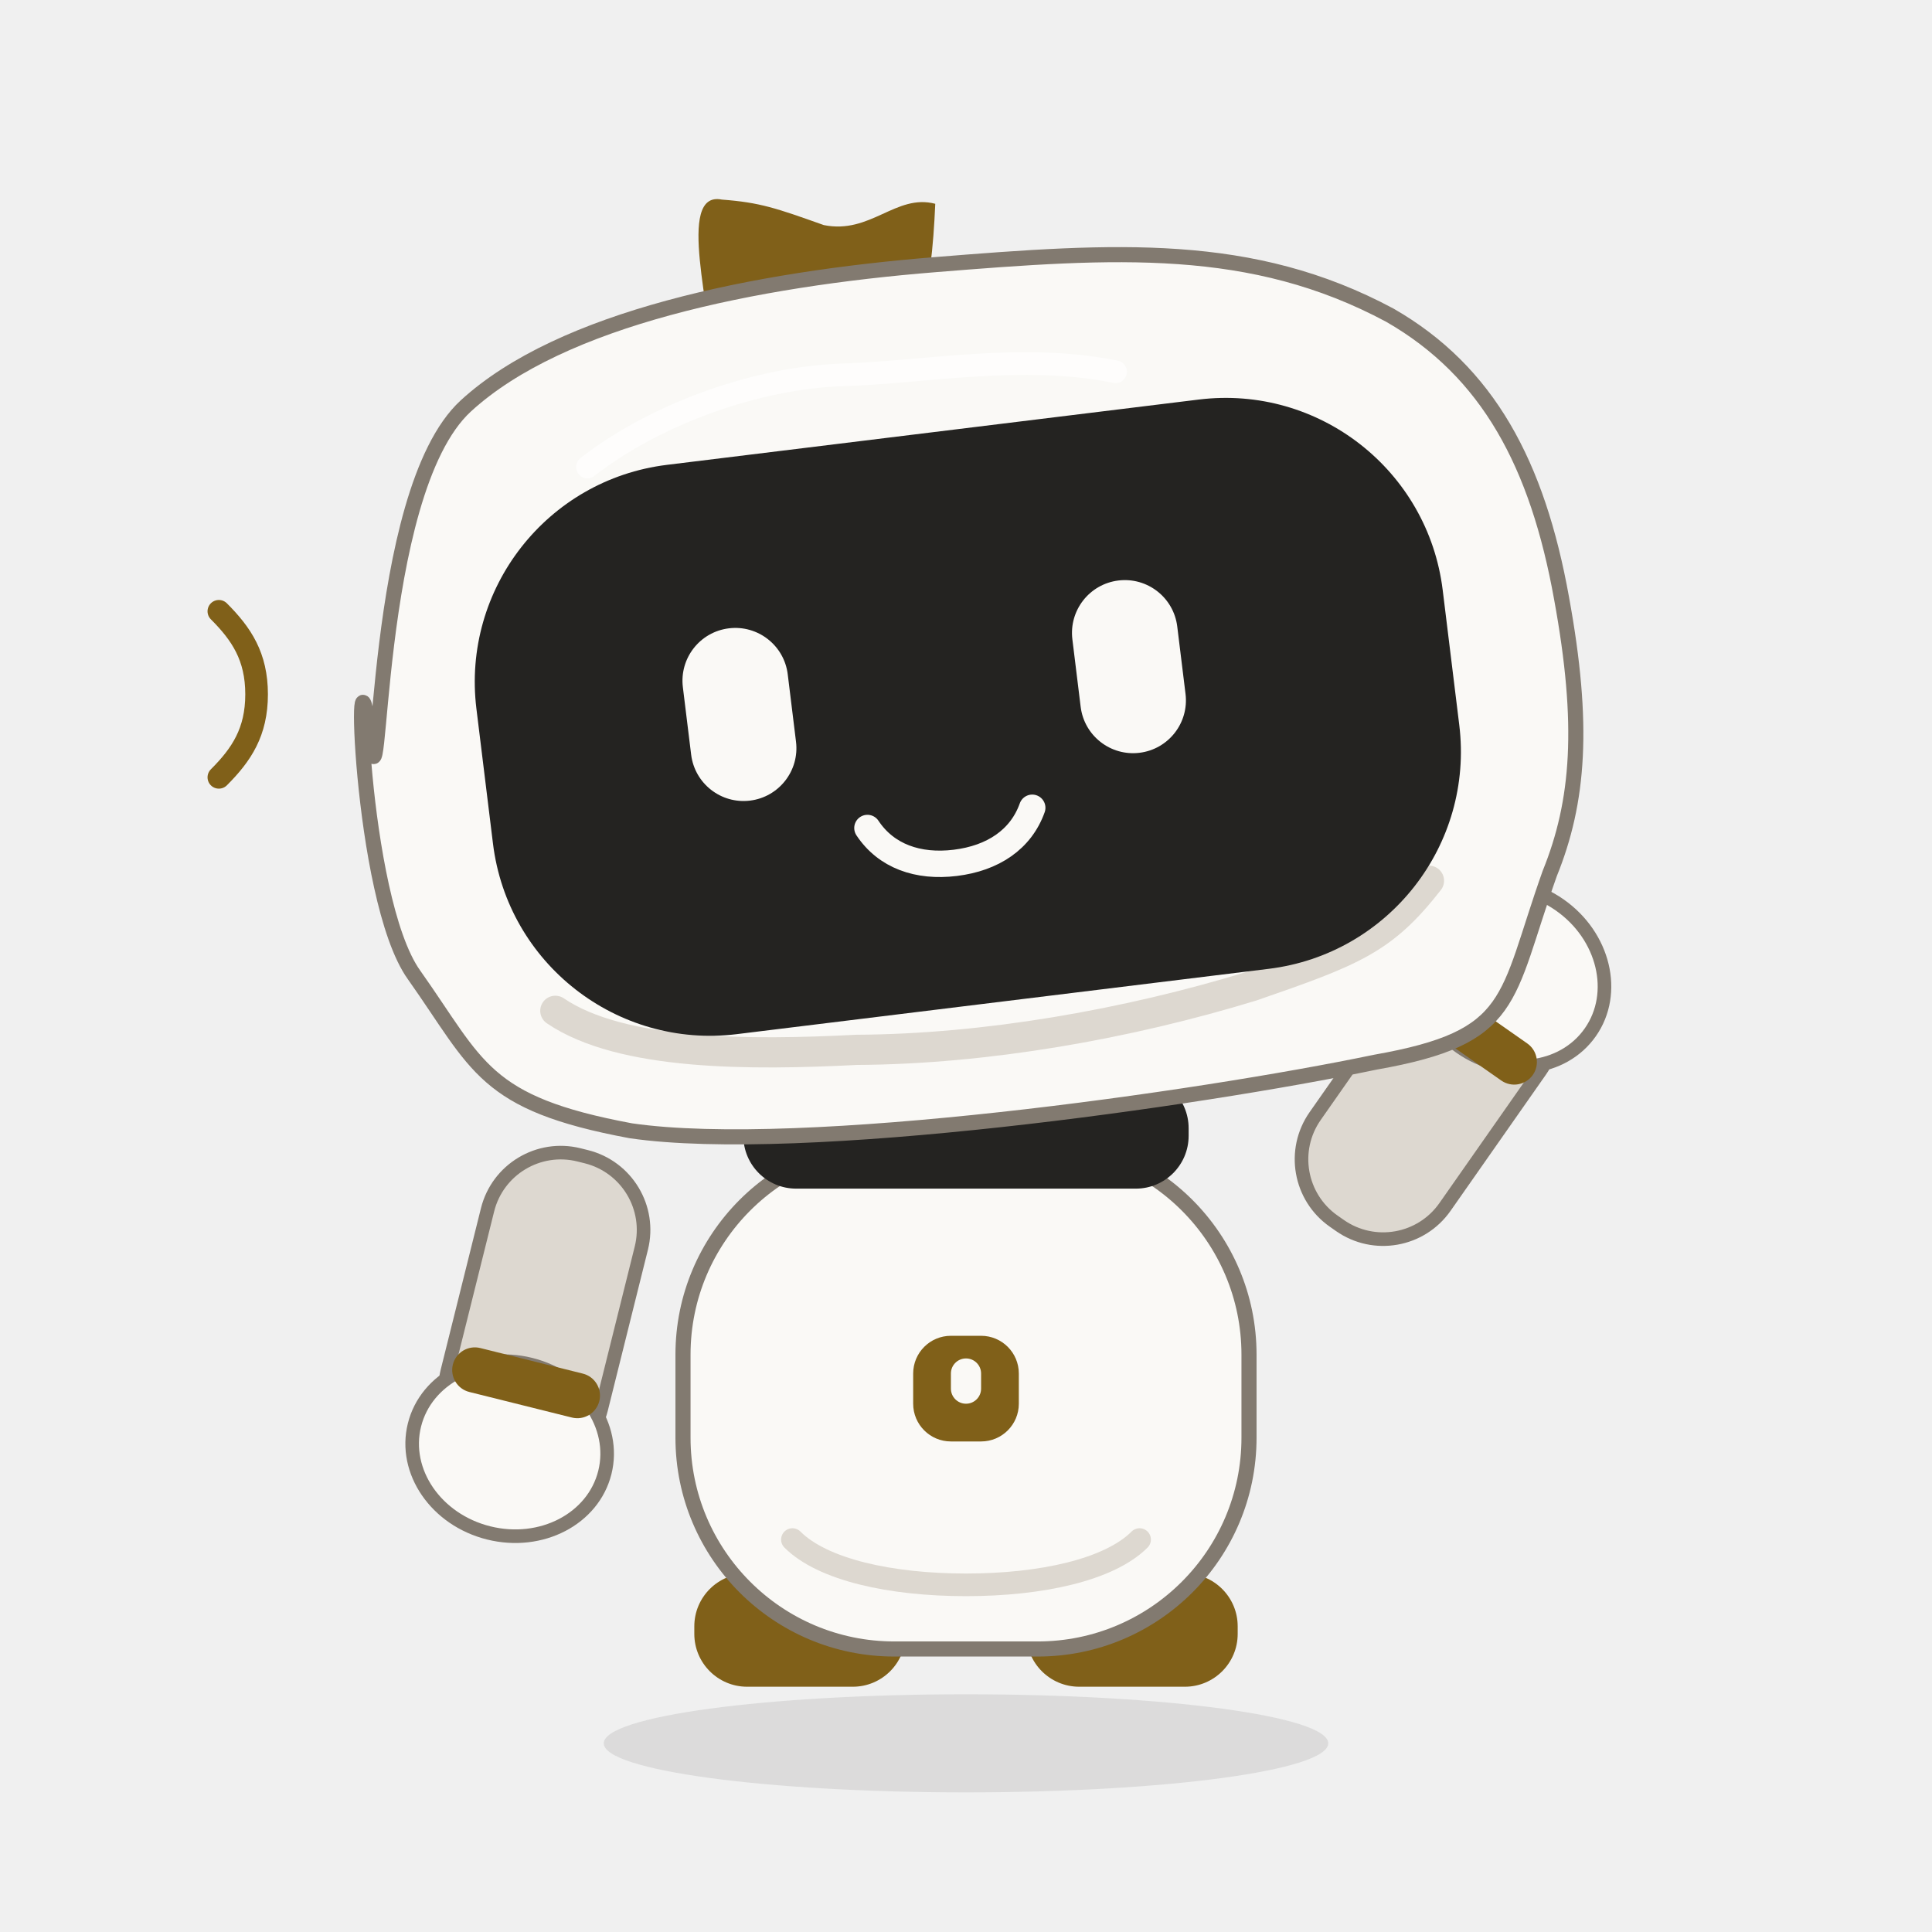
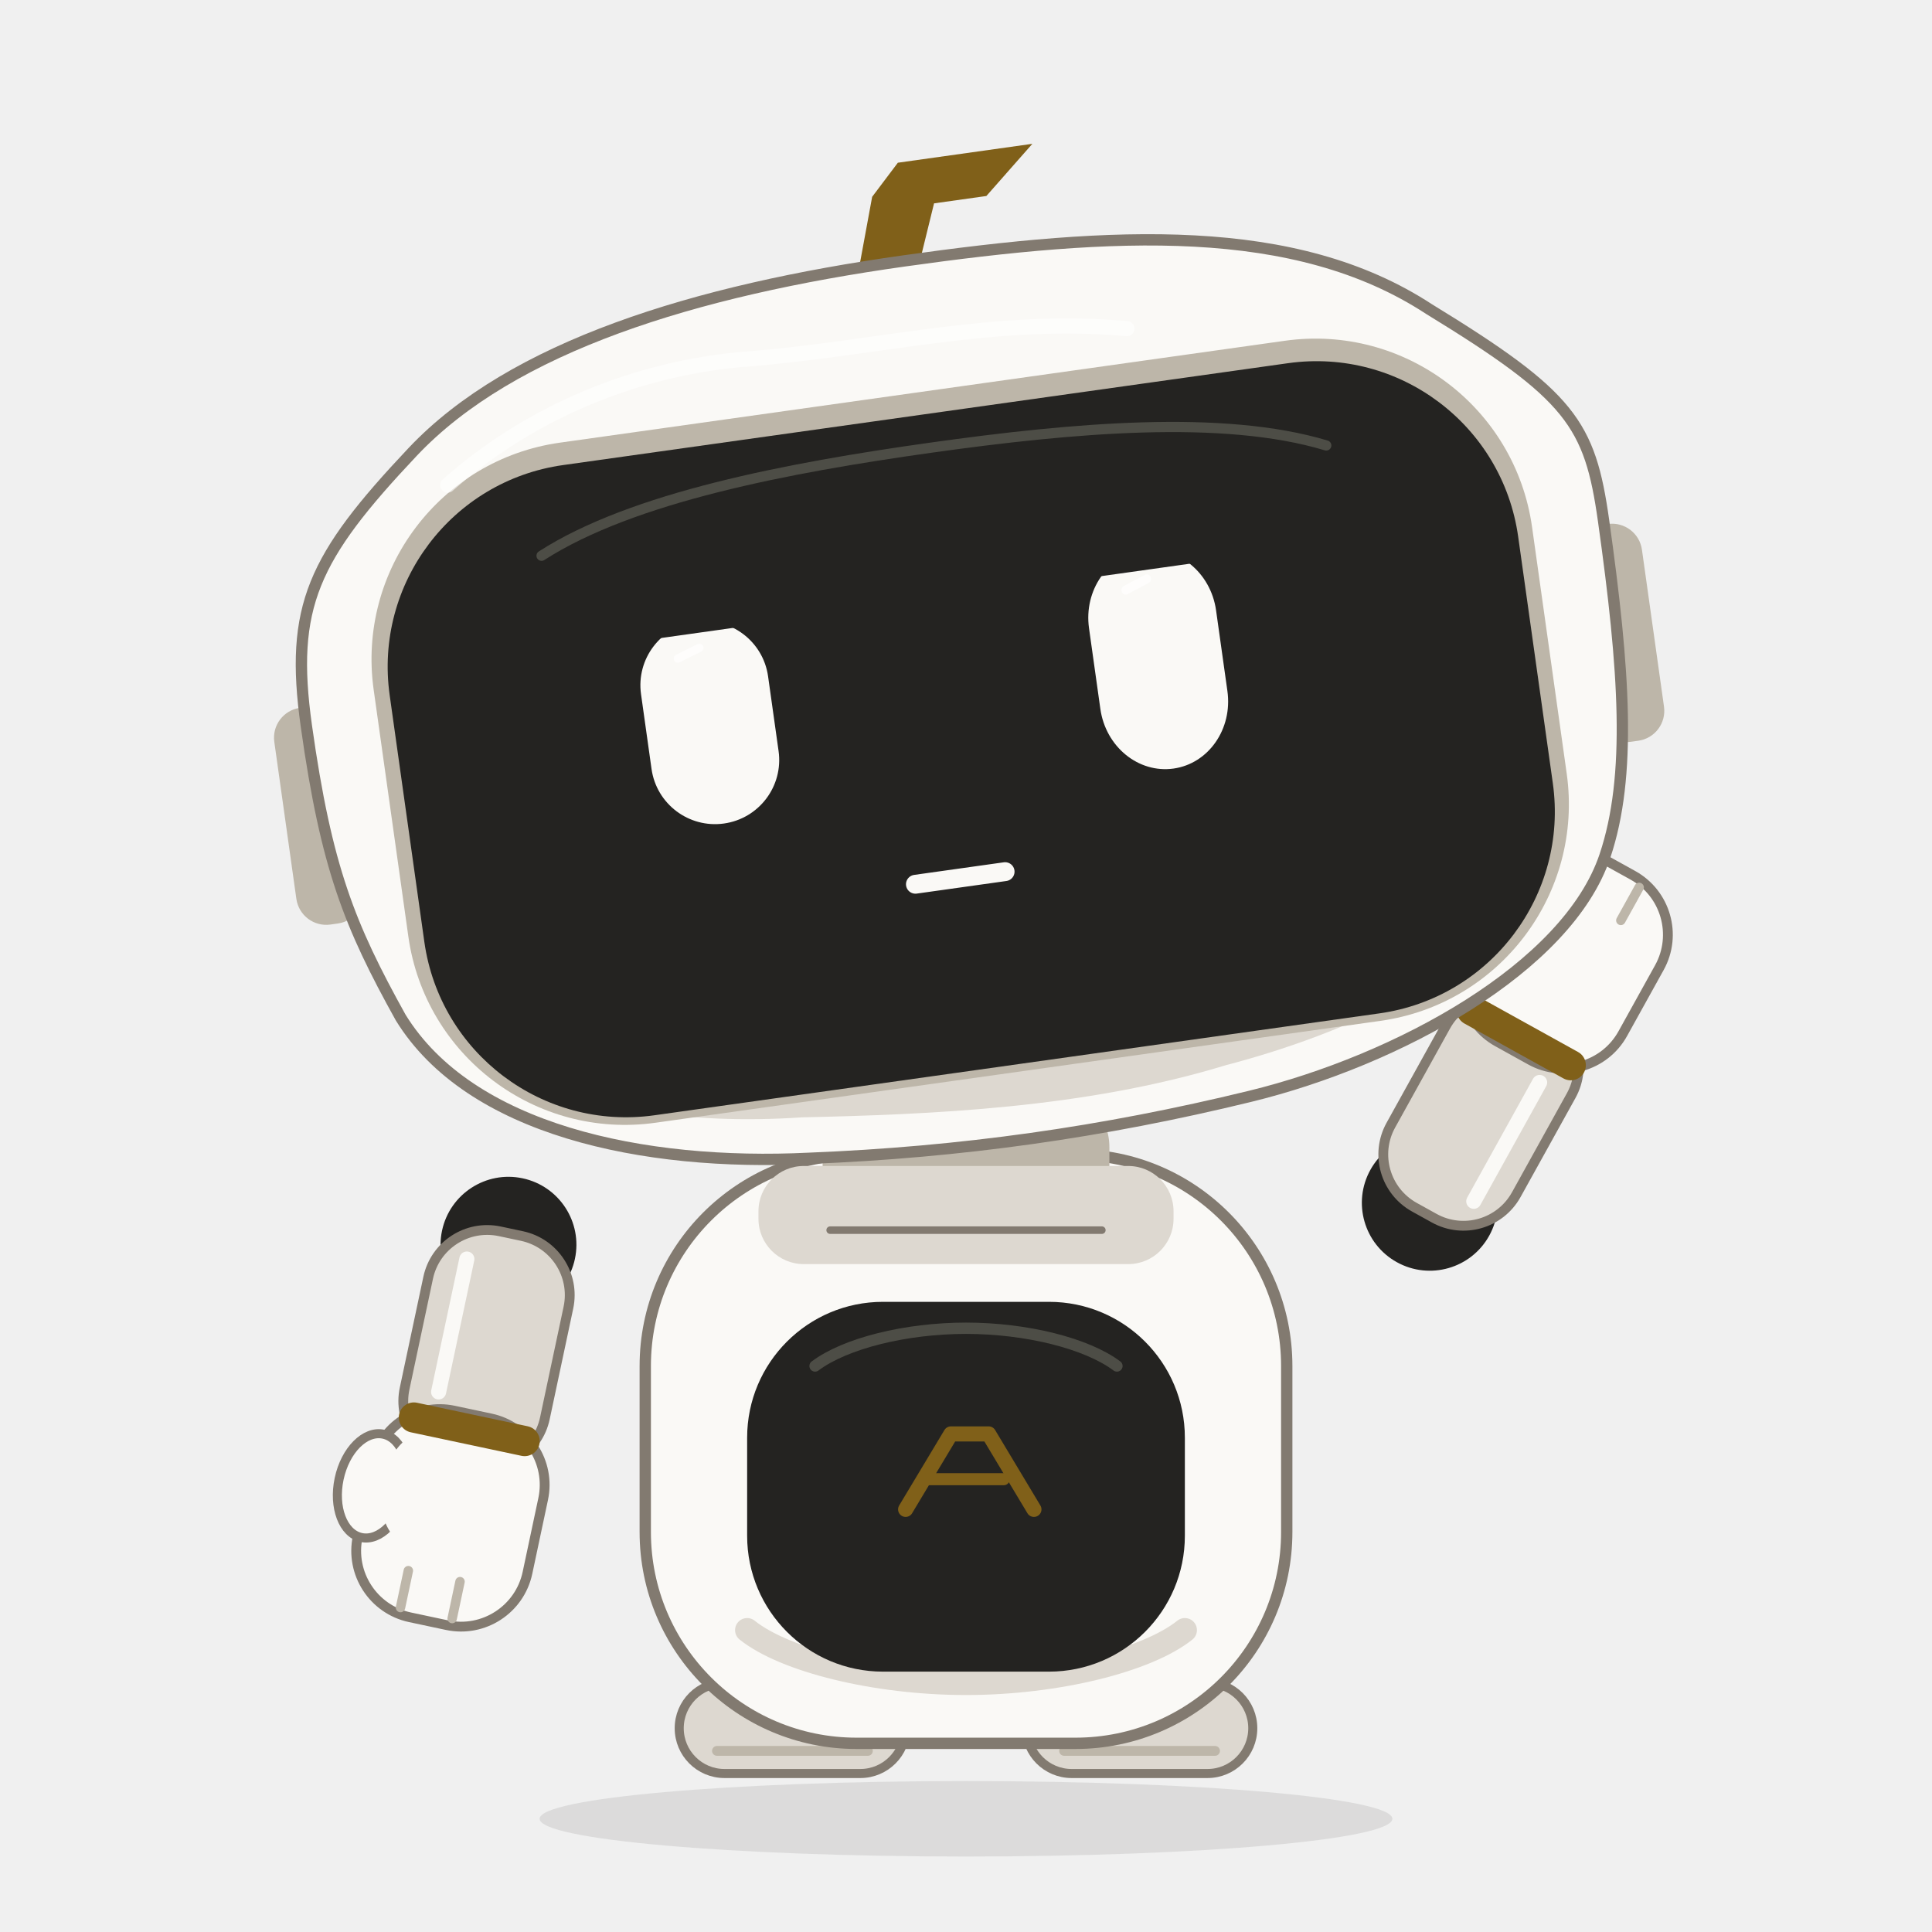
<svg xmlns="http://www.w3.org/2000/svg" viewBox="0 0 256 256" fill="none">
-   <g transform="translate(128 231) rotate(0) scale(1 1)">
-     <ellipse cx="0" cy="0" rx="48" ry="6.5" fill="#242321" stroke="none" stroke-width="0" stroke-linecap="round" stroke-linejoin="round" opacity="0.1" />
+   <g transform="translate(128 241) rotate(0) scale(1 1)">
+     <ellipse cx="0" cy="0" rx="56.5" ry="5" fill="#242321" stroke="none" stroke-width="0" stroke-linecap="round" stroke-linejoin="round" opacity="0.1" />
  </g>
-   <g transform="translate(128 132) rotate(0) scale(1 1)" />
-   <g transform="translate(128 132) rotate(0) scale(1 1)">
-     <g transform="translate(-22 84) rotate(0) scale(1 1)">
-       <path d="M -7 -7.5 C -7 -7.5 7 -7.5 7 -7.5 C 10.866 -7.5 14 -4.366 14 -0.5 C 14 -0.5 14 0.5 14 0.5 C 14 4.366 10.866 7.5 7 7.5 C 7 7.5 -7 7.5 -7 7.5 C -10.866 7.5 -14 4.366 -14 0.5 C -14 0.5 -14 -0.5 -14 -0.5 C -14 -4.366 -10.866 -7.5 -7 -7.5 Z" fill="#806019" stroke="none" stroke-width="1" stroke-linecap="round" stroke-linejoin="round" opacity="1" />
+   <g transform="translate(128 139) rotate(0) scale(1 1)" />
+   <g transform="translate(128 139) rotate(0) scale(1 1)">
+     <g transform="translate(-23 90) rotate(0) scale(1 1)">
+       <path d="M -9 -6 C -9 -6 9 -6 9 -6 C 12.314 -6 15 -3.314 15 0 C 15 0 15 0 15 0 C 15 3.314 12.314 6 9 6 C 9 6 -9 6 -9 6 C -12.314 6 -15 3.314 -15 0 C -15 0 -15 0 -15 0 C -15 -3.314 -12.314 -6 -9 -6 Z" fill="#DDD8D0" stroke="#827A70" stroke-width="1.2" stroke-linecap="round" stroke-linejoin="round" opacity="1" />
+       <path d="M -10 3 C -10 3 10 3 10 3" fill="none" stroke="#BDB6A9" stroke-width="1.3" stroke-linecap="round" stroke-linejoin="round" opacity="1" />
    </g>
  </g>
-   <g transform="translate(128 132) rotate(0) scale(1 1)">
-     <g transform="translate(22 84) rotate(0) scale(1 1)">
-       <path d="M -7 -7.5 C -7 -7.5 7 -7.5 7 -7.5 C 10.866 -7.5 14 -4.366 14 -0.5 C 14 -0.5 14 0.5 14 0.5 C 14 4.366 10.866 7.5 7 7.5 C 7 7.5 -7 7.5 -7 7.5 C -10.866 7.5 -14 4.366 -14 0.5 C -14 0.5 -14 -0.5 -14 -0.5 C -14 -4.366 -10.866 -7.5 -7 -7.5 Z" fill="#806019" stroke="none" stroke-width="1" stroke-linecap="round" stroke-linejoin="round" opacity="1" />
+   <g transform="translate(128 139) rotate(0) scale(1 1)">
+     <g transform="translate(23 90) rotate(0) scale(1 1)">
+       <path d="M -9 -6 C -9 -6 9 -6 9 -6 C 12.314 -6 15 -3.314 15 0 C 15 0 15 0 15 0 C 15 3.314 12.314 6 9 6 C 9 6 -9 6 -9 6 C -12.314 6 -15 3.314 -15 0 C -15 0 -15 0 -15 0 C -15 -3.314 -12.314 -6 -9 -6 Z" fill="#DDD8D0" stroke="#827A70" stroke-width="1.2" stroke-linecap="round" stroke-linejoin="round" opacity="1" />
+       <path d="M -10 3 C -10 3 10 3 10 3" fill="none" stroke="#BDB6A9" stroke-width="1.3" stroke-linecap="round" stroke-linejoin="round" opacity="1" />
    </g>
  </g>
-   <g transform="translate(128 132) rotate(0) scale(1 1)">
-     <g transform="translate(-52 26) rotate(14) scale(1 1)">
-       <path d="M -0.5 -5 C -0.5 -5 0.5 -5 0.5 -5 C 6.023 -5 10.5 -0.523 10.5 5 C 10.5 5 10.5 27 10.5 27 C 10.5 32.523 6.023 37 0.5 37 C 0.5 37 -0.5 37 -0.5 37 C -6.023 37 -10.5 32.523 -10.5 27 C -10.5 27 -10.5 5 -10.5 5 C -10.5 -0.523 -6.023 -5 -0.5 -5 Z" fill="#DDD8D0" stroke="#827A70" stroke-width="1.8" stroke-linecap="round" stroke-linejoin="round" opacity="1" />
-       <ellipse cx="0" cy="35" rx="13" ry="11.5" fill="#FAF9F6" stroke="#827A70" stroke-width="1.8" stroke-linecap="round" stroke-linejoin="round" opacity="1" />
-       <path d="M -7 23 C -7 23 7 23 7 23 C 8.657 23 10 24.343 10 26 C 10 26 10 26 10 26 C 10 27.657 8.657 29 7 29 C 7 29 -7 29 -7 29 C -8.657 29 -10 27.657 -10 26 C -10 26 -10 26 -10 26 C -10 24.343 -8.657 23 -7 23 Z" fill="#806019" stroke="none" stroke-width="1" stroke-linecap="round" stroke-linejoin="round" opacity="1" />
+   <g transform="translate(128 139) rotate(0) scale(1 1)">
+     <g transform="translate(-60 23) rotate(12) scale(1 1)">
+       <ellipse cx="0" cy="3" rx="9" ry="9" fill="#242321" stroke="none" stroke-width="1" stroke-linecap="round" stroke-linejoin="round" opacity="1" />
+       <path d="M -1.5 1.5 C -1.5 1.5 1.5 1.5 1.5 1.5 C 5.918 1.5 9.5 5.082 9.5 9.5 C 9.5 9.5 9.5 24.5 9.5 24.5 C 9.5 28.918 5.918 32.5 1.5 32.5 C 1.5 32.5 -1.5 32.5 -1.5 32.5 C -5.918 32.5 -9.5 28.918 -9.5 24.5 C -9.5 24.5 -9.5 9.5 -9.5 9.5 C -9.5 5.082 -5.918 1.5 -1.5 1.5 Z" fill="#DDD8D0" stroke="#827A70" stroke-width="1.3" stroke-linecap="round" stroke-linejoin="round" opacity="1" />
+       <path d="M -5 6 C -5 6 -5 24 -5 24" fill="none" stroke="#FAF9F6" stroke-width="2" stroke-linecap="round" stroke-linejoin="round" opacity="1" />
+       <path d="M -2.5 26 C -2.5 26 2.5 26 2.5 26 C 7.471 26 11.5 30.029 11.5 35 C 11.5 35 11.5 45 11.5 45 C 11.5 49.971 7.471 54 2.5 54 C 2.5 54 -2.5 54 -2.5 54 C -7.471 54 -11.5 49.971 -11.5 45 C -11.5 45 -11.5 35 -11.5 35 C -11.5 30.029 -7.471 26 -2.5 26 Z" fill="#FAF9F6" stroke="#827A70" stroke-width="1.3" stroke-linecap="round" stroke-linejoin="round" opacity="1" />
+       <ellipse cx="-11" cy="38" rx="4.5" ry="7" fill="#FAF9F6" stroke="#827A70" stroke-width="1.2" stroke-linecap="round" stroke-linejoin="round" opacity="1" />
+       <path d="M -2.5 28.5 C -2.5 28.5 2.5 28.5 2.5 28.5 C 6.366 28.5 9.5 31.634 9.5 35.5 C 9.5 35.5 9.5 38.5 9.5 38.5 C 9.5 42.366 6.366 45.5 2.5 45.5 C 2.5 45.5 -2.5 45.5 -2.5 45.5 C -6.366 45.5 -9.5 42.366 -9.5 38.5 C -9.5 38.5 -9.5 35.5 -9.5 35.5 C -9.5 31.634 -6.366 28.5 -2.5 28.5 Z" fill="#FAF9F6" stroke="none" stroke-width="1" stroke-linecap="round" stroke-linejoin="round" opacity="1" />
+       <path d="M -4 48 C -4 48 -4 53 -4 53" fill="none" stroke="#BDB6A9" stroke-width="1.25" stroke-linecap="round" stroke-linejoin="round" opacity="1" />
+       <path d="M 3 48 C 3 48 3 53 3 53" fill="none" stroke="#BDB6A9" stroke-width="1.25" stroke-linecap="round" stroke-linejoin="round" opacity="1" />
+       <path d="M -7.5 26 C -7.5 26 7.5 26 7.5 26 C 8.605 26 9.5 26.895 9.5 28 C 9.5 28 9.5 28 9.5 28 C 9.5 29.105 8.605 30 7.5 30 C 7.5 30 -7.5 30 -7.5 30 C -8.605 30 -9.5 29.105 -9.5 28 C -9.5 28 -9.5 28 -9.5 28 C -9.5 26.895 -8.605 26 -7.5 26 Z" fill="#806019" stroke="none" stroke-width="1" stroke-linecap="round" stroke-linejoin="round" opacity="1" />
    </g>
  </g>
-   <g transform="translate(128 132) rotate(0) scale(1 1)">
-     <g transform="translate(52 26) rotate(-145) scale(1 1)">
-       <path d="M -0.5 -5 C -0.5 -5 0.5 -5 0.5 -5 C 6.023 -5 10.5 -0.523 10.5 5 C 10.5 5 10.5 27 10.5 27 C 10.5 32.523 6.023 37 0.5 37 C 0.5 37 -0.5 37 -0.5 37 C -6.023 37 -10.5 32.523 -10.5 27 C -10.5 27 -10.5 5 -10.5 5 C -10.5 -0.523 -6.023 -5 -0.5 -5 Z" fill="#DDD8D0" stroke="#827A70" stroke-width="1.8" stroke-linecap="round" stroke-linejoin="round" opacity="1" />
-       <ellipse cx="0" cy="35" rx="13" ry="11.5" fill="#FAF9F6" stroke="#827A70" stroke-width="1.8" stroke-linecap="round" stroke-linejoin="round" opacity="1" />
-       <path d="M -7 23 C -7 23 7 23 7 23 C 8.657 23 10 24.343 10 26 C 10 26 10 26 10 26 C 10 27.657 8.657 29 7 29 C 7 29 -7 29 -7 29 C -8.657 29 -10 27.657 -10 26 C -10 26 -10 26 -10 26 C -10 24.343 -8.657 23 -7 23 Z" fill="#806019" stroke="none" stroke-width="1" stroke-linecap="round" stroke-linejoin="round" opacity="1" />
+   <g transform="translate(128 139) rotate(0) scale(1 1)">
+     <g transform="translate(60 23) rotate(-151) scale(1 1)">
+       <ellipse cx="0" cy="3" rx="9" ry="9" fill="#242321" stroke="none" stroke-width="1" stroke-linecap="round" stroke-linejoin="round" opacity="1" />
+       <path d="M -1.5 1.5 C -1.5 1.5 1.5 1.5 1.5 1.5 C 5.918 1.5 9.5 5.082 9.5 9.5 C 9.5 9.5 9.5 24.5 9.5 24.5 C 9.5 28.918 5.918 32.5 1.5 32.5 C 1.5 32.5 -1.5 32.5 -1.5 32.5 C -5.918 32.5 -9.5 28.918 -9.5 24.5 C -9.5 24.5 -9.5 9.5 -9.5 9.5 C -9.5 5.082 -5.918 1.5 -1.5 1.5 Z" fill="#DDD8D0" stroke="#827A70" stroke-width="1.3" stroke-linecap="round" stroke-linejoin="round" opacity="1" />
+       <path d="M -5 6 C -5 6 -5 24 -5 24" fill="none" stroke="#FAF9F6" stroke-width="2" stroke-linecap="round" stroke-linejoin="round" opacity="1" />
+       <path d="M -2.5 26 C -2.5 26 2.5 26 2.5 26 C 7.471 26 11.5 30.029 11.5 35 C 11.5 35 11.5 45 11.5 45 C 11.5 49.971 7.471 54 2.5 54 C 2.5 54 -2.5 54 -2.5 54 C -7.471 54 -11.5 49.971 -11.5 45 C -11.5 45 -11.5 35 -11.5 35 C -11.5 30.029 -7.471 26 -2.5 26 Z" fill="#FAF9F6" stroke="#827A70" stroke-width="1.3" stroke-linecap="round" stroke-linejoin="round" opacity="1" />
+       <ellipse cx="11" cy="38" rx="4.5" ry="7" fill="#FAF9F6" stroke="#827A70" stroke-width="1.2" stroke-linecap="round" stroke-linejoin="round" opacity="1" />
+       <path d="M -2.5 28.5 C -2.5 28.5 2.5 28.5 2.5 28.5 C 6.366 28.5 9.5 31.634 9.5 35.5 C 9.5 35.5 9.5 38.5 9.5 38.5 C 9.5 42.366 6.366 45.5 2.5 45.5 C 2.5 45.5 -2.5 45.5 -2.5 45.5 C -6.366 45.5 -9.5 42.366 -9.5 38.5 C -9.5 38.5 -9.5 35.5 -9.5 35.5 C -9.5 31.634 -6.366 28.5 -2.5 28.5 Z" fill="#FAF9F6" stroke="none" stroke-width="1" stroke-linecap="round" stroke-linejoin="round" opacity="1" />
+       <path d="M -4 48 C -4 48 -4 53 -4 53" fill="none" stroke="#BDB6A9" stroke-width="1.25" stroke-linecap="round" stroke-linejoin="round" opacity="1" />
+       <path d="M 3 48 C 3 48 3 53 3 53" fill="none" stroke="#BDB6A9" stroke-width="1.25" stroke-linecap="round" stroke-linejoin="round" opacity="1" />
+       <path d="M -7.5 26 C -7.5 26 7.5 26 7.5 26 C 8.605 26 9.5 26.895 9.5 28 C 9.5 28 9.5 28 9.5 28 C 9.5 29.105 8.605 30 7.5 30 C 7.5 30 -7.5 30 -7.5 30 C -8.605 30 -9.5 29.105 -9.5 28 C -9.5 28 -9.5 28 -9.5 28 C -9.5 26.895 -8.605 26 -7.5 26 Z" fill="#806019" stroke="none" stroke-width="1" stroke-linecap="round" stroke-linejoin="round" opacity="1" />
    </g>
  </g>
-   <g transform="translate(128 132) rotate(0) scale(1 1)">
+   <g transform="translate(128 139) rotate(0) scale(1 1)">
    <g transform="translate(0 53) rotate(0) scale(1 1)">
-       <path d="M -9.5 -33.5 C -9.5 -33.5 9.5 -33.5 9.5 -33.5 C 24.964 -33.5 37.5 -20.964 37.5 -5.5 C 37.5 -5.5 37.5 5.5 37.5 5.5 C 37.5 20.964 24.964 33.5 9.5 33.5 C 9.5 33.5 -9.5 33.5 -9.5 33.5 C -24.964 33.5 -37.5 20.964 -37.5 5.5 C -37.5 5.5 -37.5 -5.5 -37.5 -5.5 C -37.5 -20.964 -24.964 -33.5 -9.5 -33.5 Z" fill="#FAF9F6" stroke="#827A70" stroke-width="2" stroke-linecap="round" stroke-linejoin="round" opacity="1" />
-       <path d="M -23 19 C -19 23 -10 25 0 25 C 10 25 19 23 23 19" fill="none" stroke="#DDD8D0" stroke-width="3" stroke-linecap="round" stroke-linejoin="round" opacity="1" />
+       <path d="M -14.5 -39 C -14.5 -39 14.5 -39 14.5 -39 C 29.964 -39 42.5 -26.464 42.5 -11 C 42.5 -11 42.5 11 42.5 11 C 42.5 26.464 29.964 39 14.5 39 C 14.5 39 -14.5 39 -14.5 39 C -29.964 39 -42.5 26.464 -42.5 11 C -42.5 11 -42.5 -11 -42.5 -11 C -42.5 -26.464 -29.964 -39 -14.5 -39 Z" fill="#FAF9F6" stroke="#827A70" stroke-width="1.5" stroke-linecap="round" stroke-linejoin="round" opacity="1" />
+       <path d="M -29 24 C -24 28 -12 31 0 31 C 12 31 24 28 29 24" fill="none" stroke="#DDD8D0" stroke-width="3.2" stroke-linecap="round" stroke-linejoin="round" opacity="1" />
+       <path d="M -11 -19.5 C -11 -19.5 11 -19.5 11 -19.5 C 20.941 -19.5 29 -11.441 29 -1.5 C 29 -1.5 29 11.5 29 11.5 C 29 21.441 20.941 29.5 11 29.5 C 11 29.5 -11 29.5 -11 29.5 C -20.941 29.5 -29 21.441 -29 11.5 C -29 11.5 -29 -1.5 -29 -1.5 C -29 -11.441 -20.941 -19.5 -11 -19.5 Z" fill="#242321" stroke="none" stroke-width="1" stroke-linecap="round" stroke-linejoin="round" opacity="1" />
+       <path d="M -20 -11 C -16 -14 -8 -16 0 -16 C 8 -16 16 -14 20 -11" fill="none" stroke="#4D4D46" stroke-width="1.5" stroke-linecap="round" stroke-linejoin="round" opacity="1" />
    </g>
  </g>
-   <g transform="translate(128 132) rotate(0) scale(1 1)">
-     <g transform="translate(0 18) rotate(0) scale(1 1)">
-       <path d="M -22.5 -7.5 C -22.5 -7.5 22.5 -7.5 22.5 -7.5 C 26.366 -7.5 29.5 -4.366 29.5 -0.5 C 29.5 -0.5 29.5 0.5 29.5 0.5 C 29.5 4.366 26.366 7.5 22.5 7.5 C 22.5 7.5 -22.5 7.5 -22.5 7.5 C -26.366 7.5 -29.5 4.366 -29.5 0.5 C -29.5 0.5 -29.5 -0.5 -29.5 -0.5 C -29.5 -4.366 -26.366 -7.5 -22.5 -7.5 Z" fill="#242321" stroke="none" stroke-width="1" stroke-linecap="round" stroke-linejoin="round" opacity="1" />
+   <g transform="translate(128 139) rotate(0) scale(1 1)">
+     <g transform="translate(0 17) rotate(0) scale(1 1)">
+       <path d="M -11 -12 C -11 -12 11 -12 11 -12 C 15.418 -12 19 -8.418 19 -4 C 19 -4 19 2 19 2 C 19 6.418 15.418 10 11 10 C 11 10 -11 10 -11 10 C -15.418 10 -19 6.418 -19 2 C -19 2 -19 -4 -19 -4 C -19 -8.418 -15.418 -12 -11 -12 Z" fill="#BDB6A9" stroke="none" stroke-width="1" stroke-linecap="round" stroke-linejoin="round" opacity="1" />
+       <path d="M -21.5 -1.5 C -21.5 -1.5 21.5 -1.5 21.5 -1.5 C 24.814 -1.5 27.5 1.186 27.5 4.5 C 27.5 4.5 27.5 5.5 27.5 5.5 C 27.5 8.814 24.814 11.5 21.5 11.5 C 21.5 11.5 -21.5 11.5 -21.5 11.5 C -24.814 11.5 -27.5 8.814 -27.5 5.5 C -27.5 5.5 -27.5 4.5 -27.5 4.5 C -27.5 1.186 -24.814 -1.5 -21.5 -1.5 Z" fill="#DDD8D0" stroke="none" stroke-width="1" stroke-linecap="round" stroke-linejoin="round" opacity="1" />
+       <path d="M -18 7 C -18 7 18 7 18 7" fill="none" stroke="#827A70" stroke-width="1" stroke-linecap="round" stroke-linejoin="round" opacity="1" />
    </g>
  </g>
-   <g transform="translate(128 132) rotate(0) scale(1 1)">
-     <g transform="translate(0 -39) rotate(-7) scale(1 1)">
-       <path d="M -28 -48 C -27 -55 -30 -72 -24 -70 C -19 -69 -17 -68 -11 -65 C -5 -63 -1 -68 4 -66 C 3 -60 2 -56 0 -50 C -7 -50 -29 -43 -28 -48 Z" fill="#806019" stroke="none" stroke-width="1" stroke-linecap="round" stroke-linejoin="round" opacity="1" />
-       <path d="M -79 -5 C -79 9 -75 -37 -61 -47 C -47 -57 -21 -59 3 -58 C 27 -57 45 -56 62 -44 C 74 -35 79 -22 80 -4 C 81 13 79 23 74 32 C 66 48 67 53 48 54 C 24 56 -29 57 -51 51 C -70 45 -70 40 -77 27 C -83 16 -79 -23 -79 -5 Z" fill="#FAF9F6" stroke="#827A70" stroke-width="2" stroke-linecap="round" stroke-linejoin="round" opacity="1" />
-       <path d="M -59 34 C -51 41 -34 43 -20 44 C -3 46 16 45 33 42 C 47 39 51 38 58 31" fill="none" stroke="#DDD8D0" stroke-width="4" stroke-linecap="round" stroke-linejoin="round" opacity="1" />
-       <path d="M -35.5 -36 C -35.5 -36 35.5 -36 35.5 -36 C 51.516 -36 64.5 -23.016 64.5 -7 C 64.5 -7 64.5 11 64.5 11 C 64.5 27.016 51.516 40 35.5 40 C 35.5 40 -35.5 40 -35.5 40 C -51.516 40 -64.5 27.016 -64.5 11 C -64.5 11 -64.5 -7 -64.5 -7 C -64.5 -23.016 -51.516 -36 -35.5 -36 Z" fill="#242321" stroke="none" stroke-width="1" stroke-linecap="round" stroke-linejoin="round" opacity="1" />
-       <path d="M -46 -37 C -36 -43 -22 -46 -11 -45 C 0 -44 13 -45 25 -41" fill="none" stroke="#FFFFFF" stroke-width="3" stroke-linecap="round" stroke-linejoin="round" opacity="0.7" />
+   <g transform="translate(128 139) rotate(0) scale(1 1)">
+     <g transform="translate(0 -46) rotate(-8) scale(1 1)">
+       <path d="M -7 -56 C -7 -56 -3 -68 -3 -68 C -3 -68 1 -72 1 -72 C 1 -72 19 -72 19 -72 C 19 -72 12 -66 12 -66 C 12 -66 5 -66 5 -66 C 5 -66 1 -56 1 -56 C 1 -56 -7 -56 -7 -56 Z" fill="#806019" stroke="none" stroke-width="1" stroke-linecap="round" stroke-linejoin="round" opacity="1" />
+       <path d="M -87.5 -11.5 C -87.5 -11.5 -86.5 -11.5 -86.5 -11.5 C -84.291 -11.5 -82.5 -9.709 -82.5 -7.5 C -82.5 -7.5 -82.5 13.5 -82.5 13.5 C -82.5 15.709 -84.291 17.5 -86.5 17.5 C -86.5 17.5 -87.5 17.5 -87.5 17.5 C -89.709 17.5 -91.5 15.709 -91.5 13.5 C -91.5 13.5 -91.5 -7.5 -91.5 -7.5 C -91.5 -9.709 -89.709 -11.5 -87.5 -11.5 Z" fill="#BDB6A9" stroke="none" stroke-width="1" stroke-linecap="round" stroke-linejoin="round" opacity="1" />
+       <path d="M 86.5 -11.5 C 86.5 -11.5 87.5 -11.5 87.5 -11.5 C 89.709 -11.5 91.5 -9.709 91.5 -7.5 C 91.5 -7.5 91.5 13.5 91.5 13.5 C 91.5 15.709 89.709 17.5 87.5 17.5 C 87.5 17.5 86.5 17.5 86.5 17.5 C 84.291 17.5 82.5 15.709 82.5 13.5 C 82.5 13.5 82.5 -7.5 82.5 -7.5 C 82.5 -9.709 84.291 -11.5 86.5 -11.5 Z" fill="#BDB6A9" stroke="none" stroke-width="1" stroke-linecap="round" stroke-linejoin="round" opacity="1" />
+       <path d="M 0 -59 C 28 -59 52 -57 68 -43 C 85 -29 87 -25 87 -12 C 87 8 86 22 81 32 C 74 46 50 55 30 57 C 10 59 -9 59 -29 57 C -51 55 -73 47 -80 31 C -85 18 -87 10 -87 -9 C -87 -25 -83 -31 -68 -43 C -53 -55 -28 -59 0 -59 Z" fill="#FAF9F6" stroke="#827A70" stroke-width="1.5" stroke-linecap="round" stroke-linejoin="round" opacity="1" />
+       <path d="M -68 35 C -59 44 -43 48 -29 49 C -12 51 8 53 27 50 C 44 48 59 43 69 34" fill="none" stroke="#DDD8D0" stroke-width="5" stroke-linecap="round" stroke-linejoin="round" opacity="1" />
+       <path d="M -48.5 -41.5 C -48.5 -41.5 48.5 -41.5 48.5 -41.5 C 64.516 -41.5 77.5 -28.516 77.5 -12.5 C 77.5 -12.5 77.5 20.5 77.5 20.5 C 77.5 36.516 64.516 49.5 48.5 49.5 C 48.5 49.5 -48.5 49.5 -48.5 49.5 C -64.516 49.5 -77.5 36.516 -77.5 20.5 C -77.5 20.5 -77.5 -12.5 -77.5 -12.5 C -77.5 -28.516 -64.516 -41.5 -48.5 -41.5 Z" fill="#BDB6A9" stroke="none" stroke-width="1" stroke-linecap="round" stroke-linejoin="round" opacity="1" />
+       <path d="M -48.5 -38.5 C -48.5 -38.5 48.5 -38.5 48.5 -38.5 C 63.412 -38.5 75.5 -26.412 75.5 -11.5 C 75.5 -11.5 75.5 21.5 75.5 21.5 C 75.5 36.412 63.412 48.5 48.5 48.5 C 48.5 48.5 -48.5 48.5 -48.5 48.5 C -63.412 48.5 -75.5 36.412 -75.5 21.5 C -75.5 21.5 -75.5 -11.5 -75.5 -11.5 C -75.5 -26.412 -63.412 -38.5 -48.5 -38.5 Z" fill="#242321" stroke="none" stroke-width="1" stroke-linecap="round" stroke-linejoin="round" opacity="1" />
+       <path d="M -53 -27 C -40 -33 -19 -34 0 -34 C 19 -34 39 -33 52 -27" fill="none" stroke="#4D4D46" stroke-width="1.35" stroke-linecap="round" stroke-linejoin="round" opacity="1" />
+       <path d="M -64 -38 C -52 -46 -37 -50 -22 -49 C -5 -48 11 -50 28 -46" fill="none" stroke="#FFFFFF" stroke-width="2" stroke-linecap="round" stroke-linejoin="round" opacity="0.6" />
    </g>
  </g>
-   <g transform="translate(128 132) rotate(0) scale(1 1)">
-     <g transform="translate(0 -39) rotate(-7) scale(1 1)">
-       <g transform="translate(-30 -2) rotate(0) scale(1 1)">
-         <path d="M 0 -11.5 C 0 -11.5 0 -11.5 0 -11.5 C 3.866 -11.5 7 -8.366 7 -4.5 C 7 -4.5 7 4.5 7 4.5 C 7 8.366 3.866 11.5 0 11.5 C 0 11.5 0 11.5 0 11.5 C -3.866 11.5 -7 8.366 -7 4.5 C -7 4.5 -7 -4.5 -7 -4.5 C -7 -8.366 -3.866 -11.5 0 -11.5 Z" fill="#FAF9F6" stroke="none" stroke-width="1" stroke-linecap="round" stroke-linejoin="round" opacity="1" />
+   <g transform="translate(128 139) rotate(0) scale(1 1)">
+     <g transform="translate(0 -46) rotate(-8) scale(1 1)">
+       <g transform="translate(-34 -2) rotate(0) scale(1 1)">
+         <path d="M 0 -13.5 C 0 -13.5 0 -13.5 0 -13.5 C 4.694 -13.5 8.5 -9.694 8.5 -5 C 8.5 -5 8.5 5 8.5 5 C 8.5 9.694 4.694 13.5 0 13.5 C 0 13.5 0 13.5 0 13.5 C -4.694 13.5 -8.5 9.694 -8.5 5 C -8.5 5 -8.5 -5 -8.5 -5 C -8.5 -9.694 -4.694 -13.5 0 -13.5 Z" fill="#FAF9F6" stroke="none" stroke-width="1" stroke-linecap="round" stroke-linejoin="round" opacity="1" />
+         <path d="M -3 -9 C -3 -9 0 -10 0 -10" fill="none" stroke="#FFFFFF" stroke-width="1.1" stroke-linecap="round" stroke-linejoin="round" opacity="0.72" />
      </g>
    </g>
  </g>
-   <g transform="translate(128 132) rotate(0) scale(1 1)">
-     <g transform="translate(0 -39) rotate(-7) scale(1 1)">
-       <g transform="translate(22 -2) rotate(0) scale(1 1)">
-         <path d="M 0 -11.5 C 0 -11.5 0 -11.5 0 -11.5 C 3.866 -11.5 7 -8.366 7 -4.5 C 7 -4.5 7 4.5 7 4.5 C 7 8.366 3.866 11.5 0 11.5 C 0 11.5 0 11.5 0 11.5 C -3.866 11.5 -7 8.366 -7 4.5 C -7 4.5 -7 -4.5 -7 -4.5 C -7 -8.366 -3.866 -11.5 0 -11.5 Z" fill="#FAF9F6" stroke="none" stroke-width="1" stroke-linecap="round" stroke-linejoin="round" opacity="1" />
+   <g transform="translate(128 139) rotate(0) scale(1 1)">
+     <g transform="translate(0 -46) rotate(-8) scale(1 1)">
+       <g transform="translate(26 -2) rotate(0) scale(1 1.08)">
+         <path d="M 0 -13.5 C 0 -13.5 0 -13.5 0 -13.5 C 4.694 -13.5 8.5 -9.694 8.5 -5 C 8.5 -5 8.5 5 8.5 5 C 8.5 9.694 4.694 13.5 0 13.5 C 0 13.5 0 13.5 0 13.5 C -4.694 13.5 -8.5 9.694 -8.5 5 C -8.5 5 -8.5 -5 -8.5 -5 C -8.5 -9.694 -4.694 -13.5 0 -13.5 Z" fill="#FAF9F6" stroke="none" stroke-width="1" stroke-linecap="round" stroke-linejoin="round" opacity="1" />
+         <path d="M -3 -9 C -3 -9 0 -10 0 -10" fill="none" stroke="#FFFFFF" stroke-width="1.1" stroke-linecap="round" stroke-linejoin="round" opacity="0.72" />
      </g>
    </g>
  </g>
-   <g transform="translate(128 132) rotate(0) scale(1 1)">
-     <g transform="translate(0 -39) rotate(-7) scale(1 1)">
-       <g transform="translate(-4 0) rotate(0) scale(1 1)">
-         <path d="M -11 15 C -9 19 -5 21 0 21 C 5 21 9 19 11 15" fill="none" stroke="#FAF9F6" stroke-width="3.5" stroke-linecap="round" stroke-linejoin="round" opacity="1" />
+   <g transform="translate(128 139) rotate(0) scale(1 1)">
+     <g transform="translate(0 -46) rotate(-8) scale(1 1)">
+       <g transform="translate(-34 -17) rotate(0) scale(1 1)">
+         <path d="M -8 -3 C -8 -3 8 -3 8 -3 C 9.657 -3 11 -1.657 11 0 C 11 0 11 0 11 0 C 11 1.657 9.657 3 8 3 C 8 3 -8 3 -8 3 C -9.657 3 -11 1.657 -11 0 C -11 0 -11 0 -11 0 C -11 -1.657 -9.657 -3 -8 -3 Z" fill="#242321" stroke="none" stroke-width="1" stroke-linecap="round" stroke-linejoin="round" opacity="1" />
      </g>
    </g>
  </g>
-   <g transform="translate(128 132) rotate(0) scale(1 1)">
-     <g transform="translate(0 52) rotate(0) scale(1 1)">
-       <path d="M -2 -7 C -2 -7 2 -7 2 -7 C 4.761 -7 7 -4.761 7 -2 C 7 -2 7 2 7 2 C 7 4.761 4.761 7 2 7 C 2 7 -2 7 -2 7 C -4.761 7 -7 4.761 -7 2 C -7 2 -7 -2 -7 -2 C -7 -4.761 -4.761 -7 -2 -7 Z" fill="#806019" stroke="none" stroke-width="1" stroke-linecap="round" stroke-linejoin="round" opacity="1" />
-       <path d="M 0 -4 C 0 -4 0 -4 0 -4 C 1.105 -4 2 -3.105 2 -2 C 2 -2 2 0 2 0 C 2 1.105 1.105 2 0 2 C 0 2 0 2 0 2 C -1.105 2 -2 1.105 -2 0 C -2 0 -2 -2 -2 -2 C -2 -3.105 -1.105 -4 0 -4 Z" fill="#FAF9F6" stroke="none" stroke-width="1" stroke-linecap="round" stroke-linejoin="round" opacity="1" />
+   <g transform="translate(128 139) rotate(0) scale(1 1)">
+     <g transform="translate(0 -46) rotate(-8) scale(1 1)">
+       <g transform="translate(26 -17) rotate(0) scale(1 1)">
+         <path d="M -8 -3 C -8 -3 8 -3 8 -3 C 9.657 -3 11 -1.657 11 0 C 11 0 11 0 11 0 C 11 1.657 9.657 3 8 3 C 8 3 -8 3 -8 3 C -9.657 3 -11 1.657 -11 0 C -11 0 -11 0 -11 0 C -11 -1.657 -9.657 -3 -8 -3 Z" fill="#242321" stroke="none" stroke-width="1" stroke-linecap="round" stroke-linejoin="round" opacity="1" />
+       </g>
    </g>
  </g>
-   <g transform="translate(29 92) rotate(0) scale(1 1)">
-     <path d="M 0 -11 C 3 -8 5 -5 5 0 C 5 5 3 8 0 11" fill="none" stroke="#806019" stroke-width="3" stroke-linecap="round" stroke-linejoin="round" opacity="1" />
+   <g transform="translate(128 139) rotate(0) scale(1 1)">
+     <g transform="translate(0 -46) rotate(-8) scale(1 1)">
+       <g transform="translate(-4 23) rotate(0) scale(1 1)">
+         <path d="M -6 0 C -6 0 6 0 6 0" fill="none" stroke="#FAF9F6" stroke-width="2.5" stroke-linecap="round" stroke-linejoin="round" opacity="1" />
+       </g>
+     </g>
+   </g>
+   <g transform="translate(128 139) rotate(0) scale(1 1)">
+     <g transform="translate(0 57) rotate(0) scale(1 1)">
+       <path d="M -8 4 C -8 4 -2 -6 -2 -6 C -2 -6 3 -6 3 -6 C 3 -6 9 4 9 4" fill="none" stroke="#806019" stroke-width="2" stroke-linecap="round" stroke-linejoin="round" opacity="1" />
+       <path d="M -5 0 C -5 0 5 0 5 0" fill="none" stroke="#806019" stroke-width="1.6" stroke-linecap="round" stroke-linejoin="round" opacity="1" />
+     </g>
  </g>
</svg>
